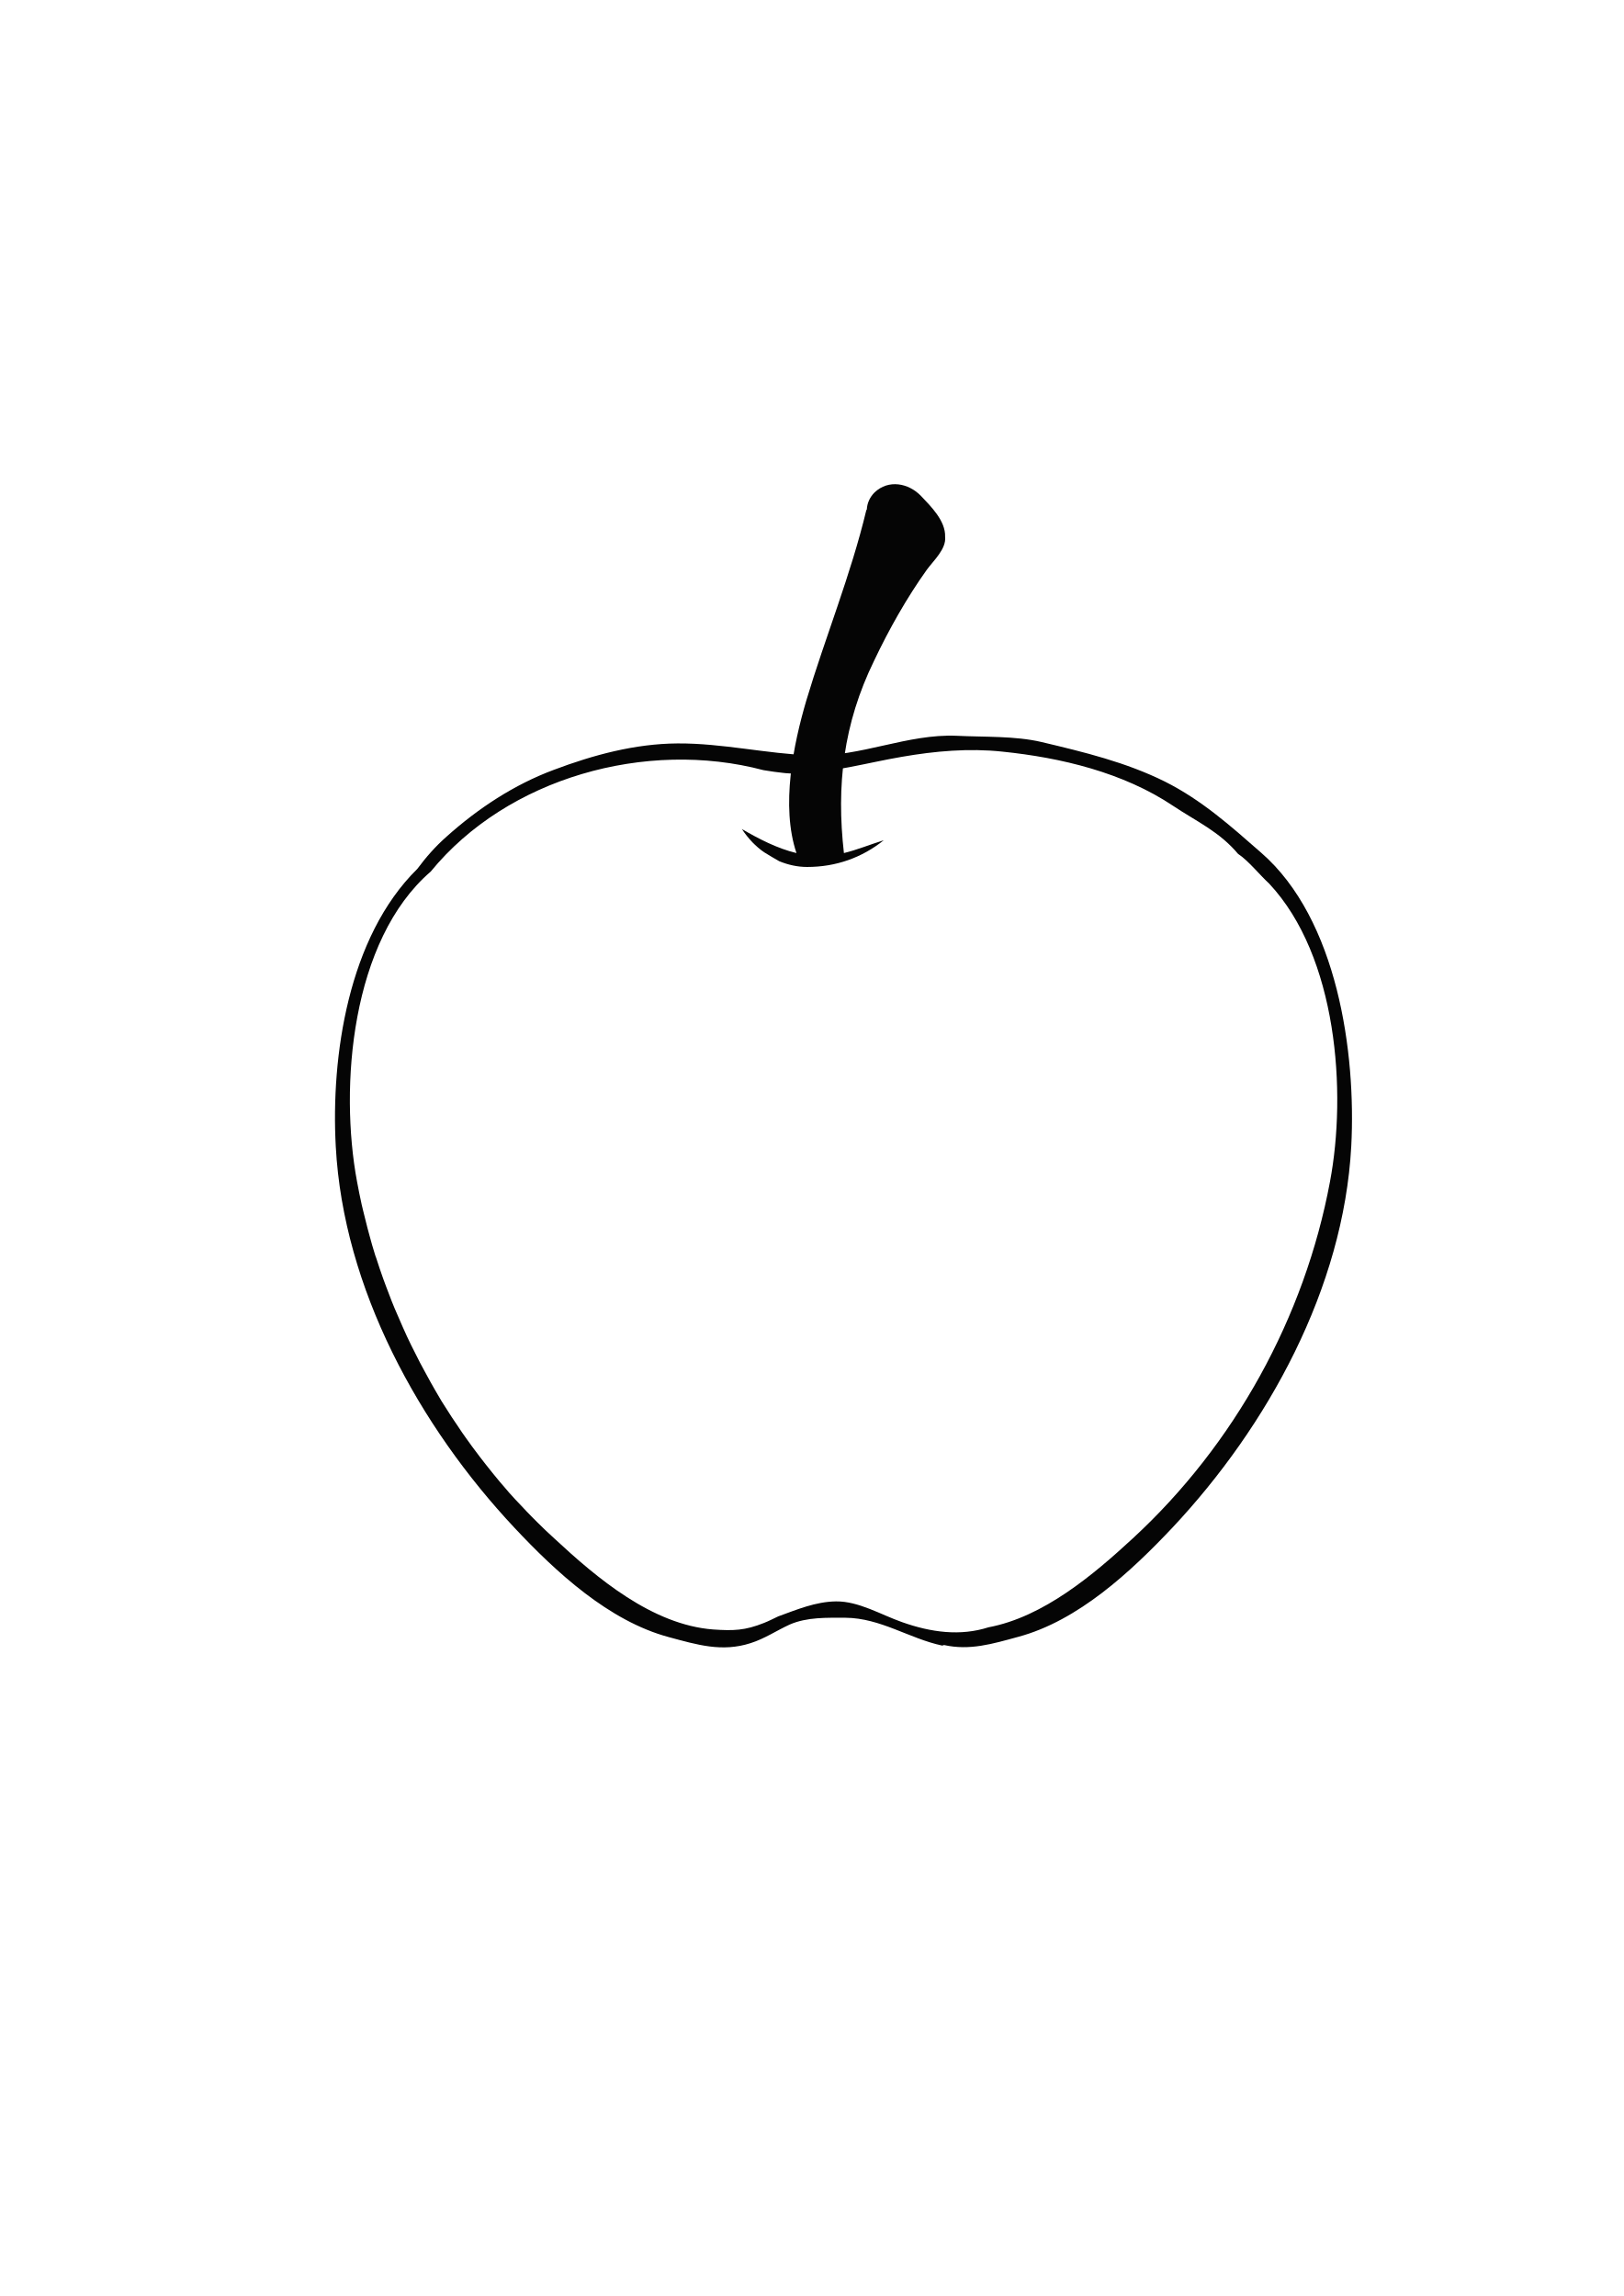
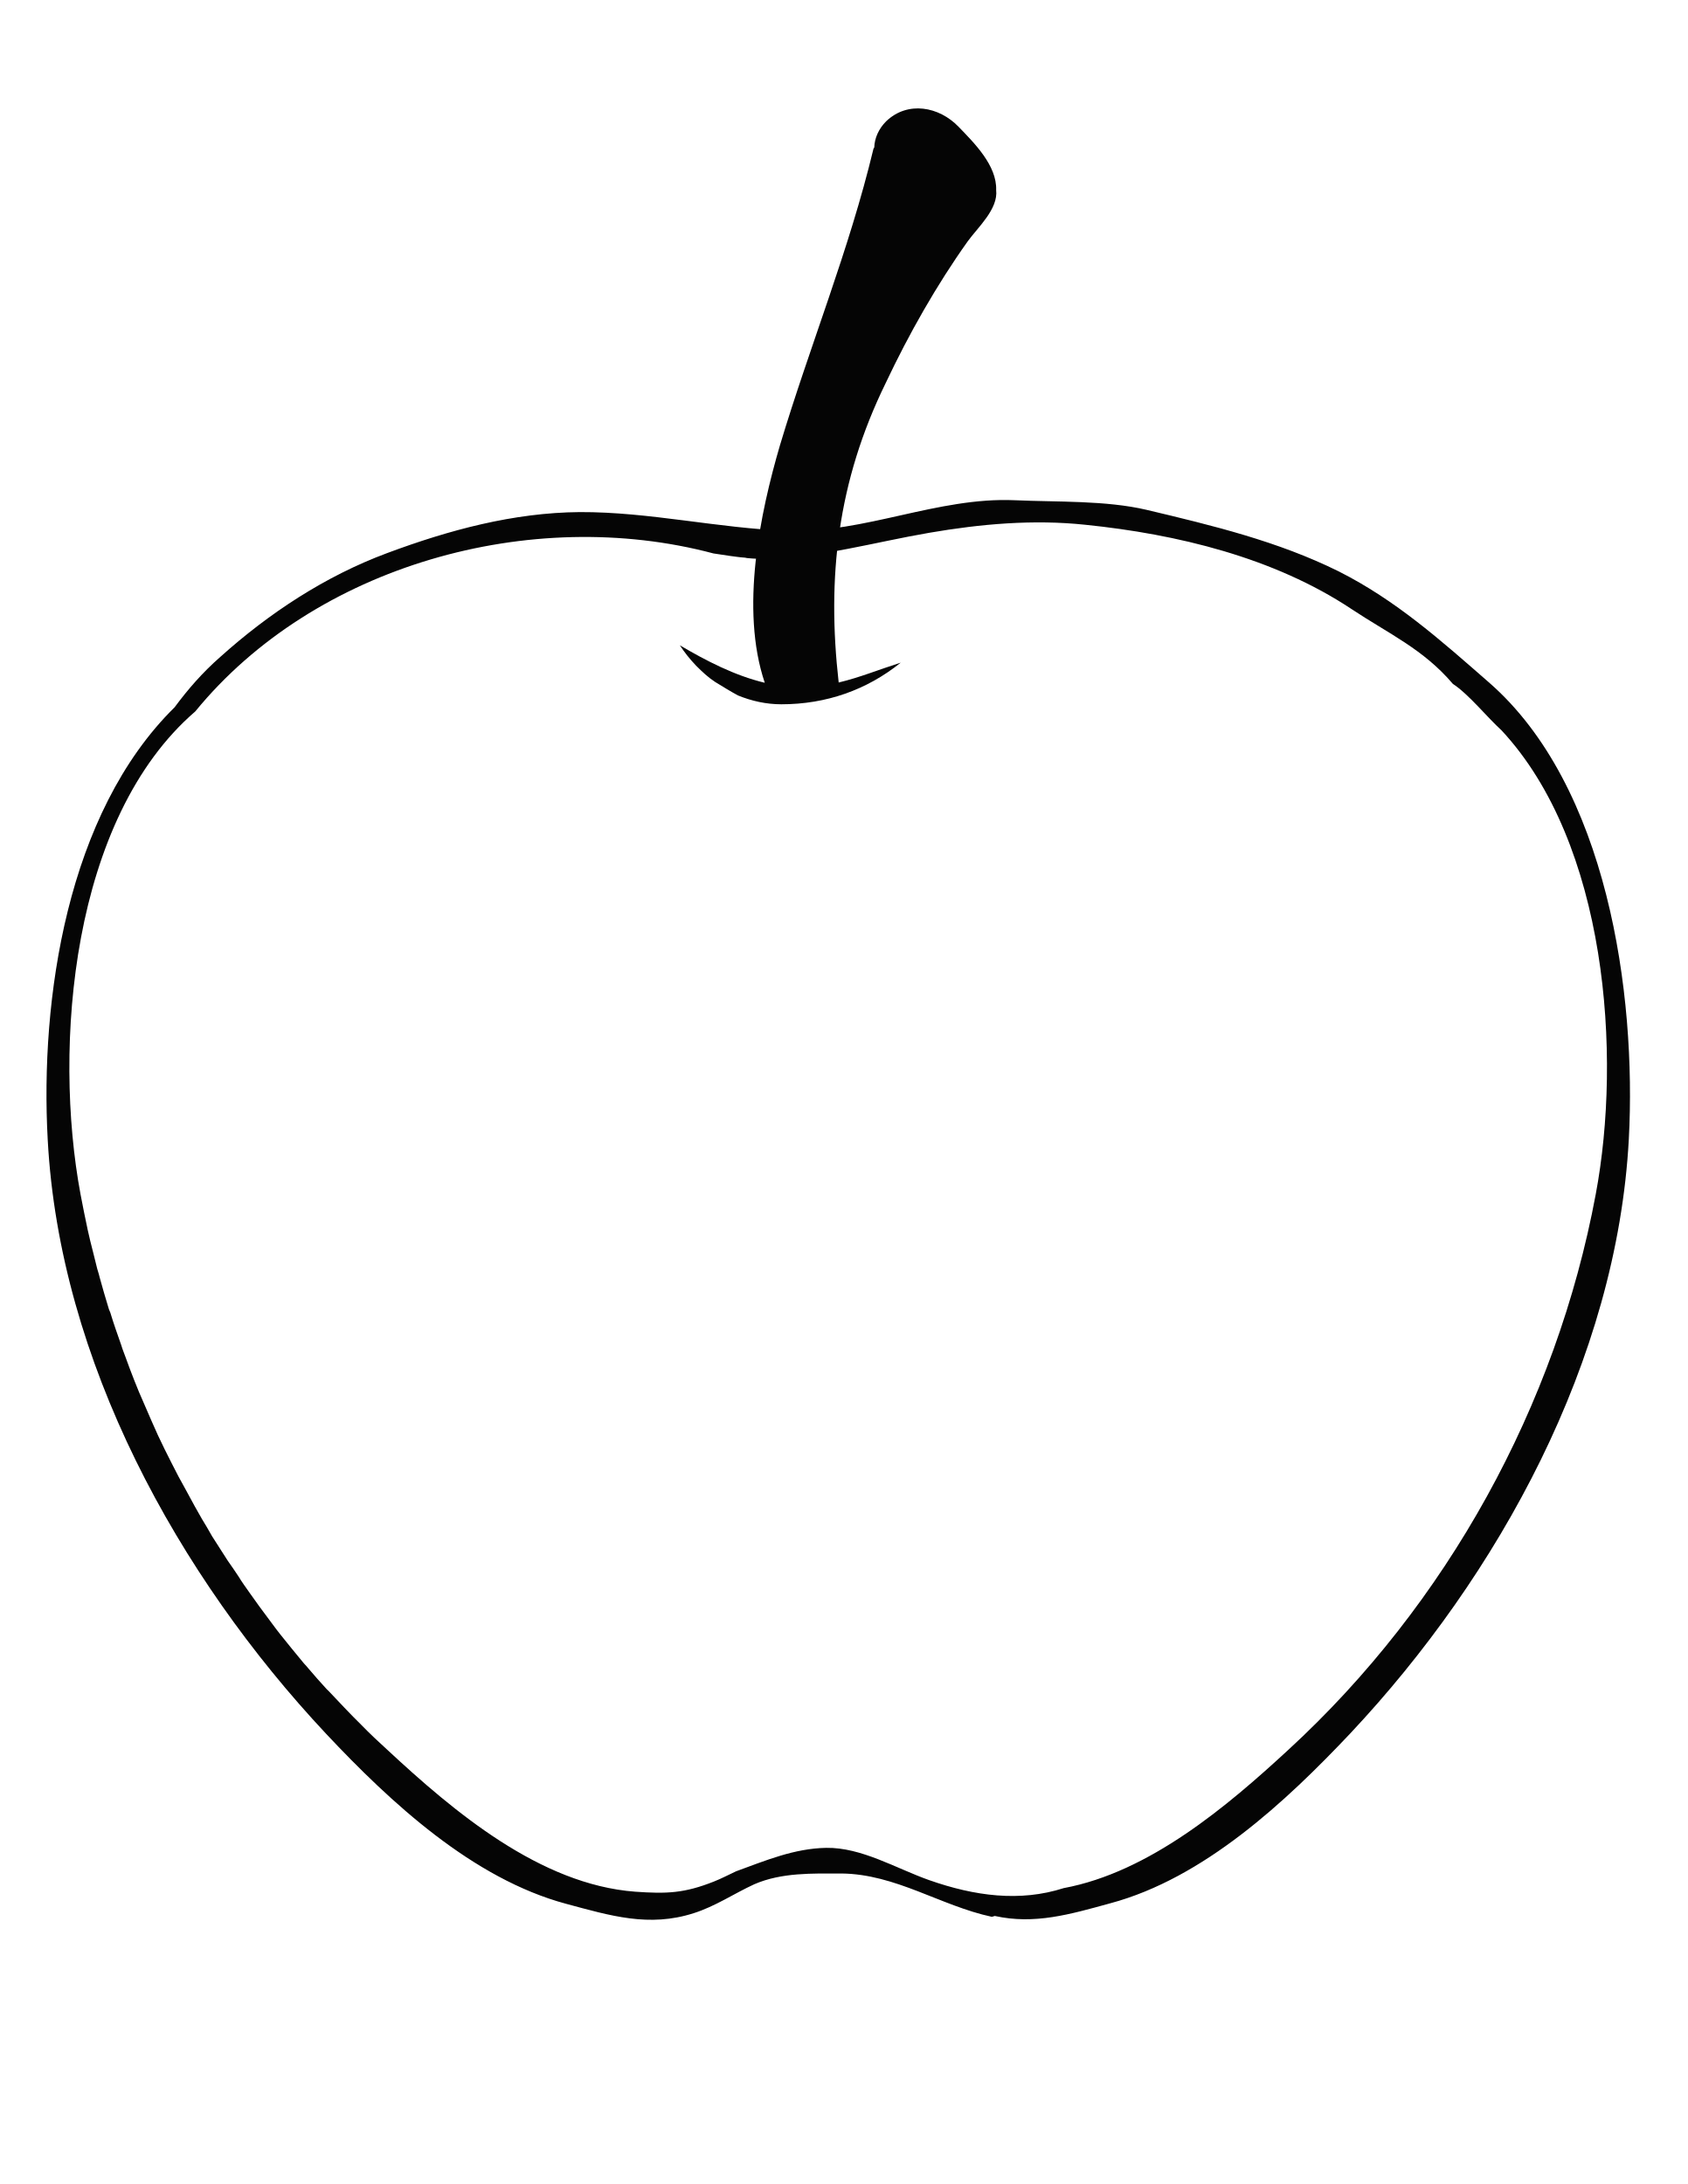
- <svg xmlns="http://www.w3.org/2000/svg" version="1.1" id="Layer_1" x="0px" y="0px" viewBox="0 0 595.3 841.9" enable-background="new 0 0 595.3 841.9" xml:space="preserve">
+ <svg xmlns="http://www.w3.org/2000/svg" version="1.1" id="Layer_1" x="0px" y="0px" viewBox="0 0 612 792" enable-background="new 0 0 612 792" xml:space="preserve">
  <g>
    <g>
-       <path display="none" fill="#904B15" d="M346.9,375.7c2.3,7.8,6,15.2,9.9,22.3c3.2,5.7,7.8,9.4,12.1,13.9c-1,1-2,1.9-3,2.6    c-0.8,0.6-1.5,1.1-2.3,1.7c-7.2-2.7-16-21.7-17.5-25.1c-5.7-12.6-7.9-27-8.8-40.7c-0.9-14,0.7-28,3.9-41.6c1.1-4.8,2.9-9,5-13.3    c-1.4,0.2-2.7,0.5-4.1,0.8c-25.4,14.3-47.1,35.6-65.7,57.8c-10,11.9-16.7,25.6-24.5,39c-3.7,6.4-6.1,13.9-9.2,20.7    c-1.2,2.8-2.1,5.6-2.8,8.5c-0.6,1.9-1.2,3.8-1.8,5.7c-0.4,1.3-1.9,3.3-3.5,4.7c-0.8-0.1-1.6-0.3-2.4-0.6c-0.7-0.2-1.3-0.5-2-0.8    c0.7-8.7,6.3-18.3,9.7-25.8c4.5-10.1,10.1-19.5,15.6-29c9.6-16.8,21.9-32.5,35.4-46.3c24.5-25.3,57.1-42.5,77.5-71.8    c-0.7,1,8.3,2.8,8.9,3c2.8,0.7,2.3-0.4,0,2.1c-6.1,6.6-11.8,12.8-17.1,20.2c-8.9,12.3-14.5,28.9-17.4,43.7    C339.8,343.2,342.5,360.3,346.9,375.7z" />
+       <path display="none" fill="#904B15" d="M352.3,353.4c2.2,7.3,5.6,14.3,9.3,21c3,5.4,7.3,8.8,11.4,13.1c-0.9,0.9-1.9,1.8-2.8,2.4    c-0.8,0.6-1.4,1-2.2,1.6c-6.8-2.5-15.1-20.4-16.5-23.6c-5.4-11.9-7.4-25.4-8.3-38.3c-0.8-13.2,0.7-26.3,3.7-39.1    c1-4.5,2.7-8.5,4.7-12.5c-1.3,0.2-2.5,0.5-3.9,0.8c-23.9,13.5-44.3,33.5-61.8,54.4c-9.4,11.2-15.7,24.1-23,36.7    c-3.5,6-5.7,13.1-8.7,19.5c-1.1,2.6-2,5.3-2.6,8c-0.6,1.8-1.1,3.6-1.7,5.4c-0.4,1.2-1.8,3.1-3.3,4.4c-0.8-0.1-1.5-0.3-2.3-0.6    c-0.7-0.2-1.2-0.5-1.9-0.8c0.7-8.2,5.9-17.2,9.1-24.3c4.2-9.5,9.5-18.3,14.7-27.3c9-15.8,20.6-30.6,33.3-43.6    c23-23.8,53.7-40,72.9-67.5c-0.7,0.9,7.8,2.6,8.4,2.8c2.6,0.7,2.2-0.4,0,2c-5.7,6.2-11.1,12-16.1,19    c-8.4,11.6-13.6,27.2-16.4,41.1C345.7,322.9,348.2,338.9,352.3,353.4z" />
    </g>
  </g>
  <g>
-     <path fill="#050505" d="M462.4,312.7c-11.3-9.9-21.8-19.3-35.3-26.1c-14.3-7.1-29.6-10.8-45.2-14.5c-9.7-2.3-21.1-1.8-31.1-2.3   c-18.1-0.8-35.3,7.8-53.3,7.2c-16.5-0.6-32.6-4.5-49.1-4.4c-15.6,0.1-30.8,4.2-45.4,9.7c-14.5,5.4-27.7,14.1-39.2,24.4   c-4.2,3.7-7.6,7.6-10.8,11.9c-25.4,25-31.7,68.8-29.9,101.8c2.8,52.1,30.6,102.6,65.6,139.9c15.1,16.1,34.5,34.1,56.5,40   c10.4,2.8,19.5,5.6,30,2.2c5.1-1.6,9.5-4.6,14.3-6.8c6.4-2.8,13.7-2.5,20.5-2.5c12.8,0.1,23.3,7.6,35.4,10.2c0.2,0,0.4-0.1,0.7-0.2   c9.4,2.1,17.7-0.4,27.2-3c22-5.9,41.3-23.9,56.5-40c35-37.3,62.8-87.9,65.6-139.9C497.2,386.1,490.4,337.1,462.4,312.7z    M487.6,433.3c-9.3,49.8-35,96.4-72.3,130.8c-14.4,13.3-32.7,28.8-52.9,32.6c-10.3,3.3-21,1.9-31.7-1.9c-7.7-2.7-15.9-7.7-24.2-7.6   c-7.5,0.1-14.3,3-21.2,5.5c-1.7,0.8-3.4,1.7-5.2,2.4c-7,2.8-11.2,2.9-18.6,2.4c-22.4-1.7-42.7-18.9-58.3-33.4   c-2.1-1.9-4.2-3.9-6.2-5.9c-0.6-0.6-1.3-1.3-1.9-1.9c-1.4-1.4-2.8-2.9-4.2-4.4c-0.7-0.7-1.3-1.4-2-2.1c-1.5-1.6-3-3.3-4.4-5   c-0.4-0.5-0.9-1-1.3-1.5c-1.7-2.1-3.5-4.2-5.1-6.3c-0.7-0.9-1.4-1.8-2.1-2.7c-1-1.3-2-2.7-3-4c-0.8-1.1-1.5-2.1-2.3-3.2   c-0.9-1.3-1.8-2.5-2.6-3.8c-0.8-1.2-1.7-2.5-2.5-3.7c-1.2-1.9-2.5-3.9-3.7-5.8c-0.8-1.4-1.6-2.8-2.4-4.1c-0.6-1-1.1-2-1.7-3   c-0.8-1.5-1.6-2.9-2.4-4.4c-0.5-0.9-0.9-1.7-1.4-2.6c-2.2-4.3-4.4-8.6-6.3-13c-1-2.3-2-4.6-3-6.9c-0.4-0.9-0.7-1.8-1.1-2.7   c-0.7-1.8-1.4-3.7-2.1-5.5c-0.3-0.9-0.7-1.8-1-2.7c-0.9-2.6-1.8-5.1-2.6-7.7c-0.1-0.3-0.2-0.5-0.3-0.8c-0.8-2.5-1.5-5-2.2-7.6   c-0.2-0.9-0.5-1.7-0.7-2.6c-0.5-2-1-4-1.5-6c-0.2-0.8-0.4-1.7-0.6-2.5c-0.6-2.8-1.2-5.6-1.7-8.4c-6.5-34.8-2.2-88.5,27-113.7   c28.1-34.4,79-48.6,122-37.2c1.3,0.2,2.6,0.4,3.9,0.6c1.1,0.1,2.2,0.3,3.3,0.4c0.3,0,0.6,0.1,0.9,0.1c1.3,0.1,2.6,0.2,3.9,0.1   c13.2-0.2,25.9-3.9,38.8-6.1c12.1-2.1,24.5-3.2,36.7-1.9c21.6,2.2,44.5,7.7,62.7,19.9c8.7,5.8,16.9,9.4,23.8,17.6   c3.7,2.4,8.2,8,11.4,10.9C490.3,350.7,493.8,400.5,487.6,433.3z" />
+     <path fill="#050505" d="M539.8,247.4c-17.4-15.2-33.6-29.7-54.4-40.2c-22-10.9-45.6-16.6-69.6-22.3c-14.9-3.5-32.5-2.8-47.9-3.5   c-27.9-1.2-54.4,12-82.1,11.1c-25.4-0.9-50.2-6.9-75.6-6.8c-24,0.2-47.4,6.5-69.9,14.9c-22.3,8.3-42.7,21.7-60.4,37.6   c-6.5,5.7-11.7,11.7-16.6,18.3c-39.1,38.5-48.8,106-46,156.8c4.3,80.2,47.1,158,101,215.5c23.3,24.8,53.1,52.5,87,61.6   c16,4.3,30,8.6,46.2,3.4c7.9-2.5,14.6-7.1,22-10.5c9.9-4.3,21.1-3.9,31.6-3.9c19.7,0.2,35.9,11.7,54.5,15.7c0.3,0,0.6-0.2,1.1-0.3   c14.5,3.2,27.3-0.6,41.9-4.6c33.9-9.1,63.6-36.8,87-61.6c53.9-57.4,96.7-135.4,101-215.5C593.4,360.4,582.9,284.9,539.8,247.4z    M578.6,433.1c-14.3,76.7-53.9,148.5-111.4,201.4c-22.2,20.5-50.4,44.4-81.5,50.2c-15.9,5.1-32.3,2.9-48.8-2.9   c-11.9-4.2-24.5-11.9-37.3-11.7c-11.6,0.2-22,4.6-32.7,8.5c-2.6,1.2-5.2,2.6-8,3.7c-10.8,4.3-17.2,4.5-28.6,3.7   c-34.5-2.6-65.8-29.1-89.8-51.4c-3.2-2.9-6.5-6-9.5-9.1c-0.9-0.9-2-2-2.9-2.9c-2.2-2.2-4.3-4.5-6.5-6.8c-1.1-1.1-2-2.2-3.1-3.2   c-2.3-2.5-4.6-5.1-6.8-7.7c-0.6-0.8-1.4-1.5-2-2.3c-2.6-3.2-5.4-6.5-7.9-9.7c-1.1-1.4-2.2-2.8-3.2-4.2c-1.5-2-3.1-4.2-4.6-6.2   c-1.2-1.7-2.3-3.2-3.5-4.9c-1.4-2-2.8-3.9-4-5.9c-1.2-1.8-2.6-3.9-3.9-5.7c-1.8-2.9-3.9-6-5.7-8.9c-1.2-2.2-2.5-4.3-3.7-6.3   c-0.9-1.5-1.7-3.1-2.6-4.6c-1.2-2.3-2.5-4.5-3.7-6.8c-0.8-1.4-1.4-2.6-2.2-4c-3.4-6.6-6.8-13.2-9.7-20c-1.5-3.5-3.1-7.1-4.6-10.6   c-0.6-1.4-1.1-2.8-1.7-4.2c-1.1-2.8-2.2-5.7-3.2-8.5c-0.5-1.4-1.1-2.8-1.5-4.2c-1.4-4-2.8-7.9-4-11.9c-0.2-0.5-0.3-0.8-0.5-1.2   c-1.2-3.9-2.3-7.7-3.4-11.7c-0.3-1.4-0.8-2.6-1.1-4c-0.8-3.1-1.5-6.2-2.3-9.2c-0.3-1.2-0.6-2.6-0.9-3.9c-0.9-4.3-1.8-8.6-2.6-12.9   c-10-53.6-3.4-136.3,41.6-175.1c43.3-53,121.7-74.9,187.9-57.3c2,0.3,4,0.6,6,0.9c1.7,0.2,3.4,0.5,5.1,0.6c0.5,0,0.9,0.2,1.4,0.2   c2,0.2,4,0.3,6,0.2c20.3-0.3,39.9-6,59.8-9.4c18.6-3.2,37.7-4.9,56.5-2.9c33.3,3.4,68.5,11.9,96.6,30.6c13.4,8.9,26,14.5,36.7,27.1   c5.7,3.7,12.6,12.3,17.6,16.8C582.7,305.9,588.1,382.6,578.6,433.1z" />
    <g>
-       <path fill="#050505" d="M339.8,208.9c2.4-3.3,7.2-7.6,6.7-12.1c0.2-5.8-5.2-11.1-8.8-14.9c-4.6-4.8-12-6.2-17.1-1.3    c-1.7,1.7-2.7,3.9-2.8,6.2c-0.1,0.1-0.2,0.3-0.2,0.3c-5.7,23.8-15,46.4-22,69.8c-4.7,16-9.4,38.6-3.6,55.9    c-7.1-1.7-13.8-5.2-20-8.8c1.1,1.7,2.4,3.3,3.8,4.8c1.4,1.4,2.8,2.7,4.5,3.8c1.8,1.1,3.6,2.2,5.4,3.2c3.2,1.3,6.6,2.1,10.2,2.1    c10.6,0,20.1-3.4,28.1-9.8c-5.1,1.6-9.7,3.5-14.6,4.7c-2.8-24.7-0.3-47.3,11.1-70.6C325.9,230.8,332.5,219.1,339.8,208.9z" />
-       <path fill="#050505" d="M303.6,313.7c-1.8,0.2-3.8,0.2-5.8,0.1c-1.3-8-3.1-15.8-3.2-24.2c-0.1-13.1,3.1-26,6.8-38.5    c5.9-19.9,14.7-39.3,17.3-60c0.4,0.9,1,1.7,1.8,2.4c0,0,0,0,0,0c-1.2-3.7-1.3-8.5,1-11.1c4-4.4,10.2-1.3,13.8,2    c3.5,3.2,10.9,10.9,7.4,16.1c-2.1,3.1-6.6,3.5-10.4,2.6c-0.2,0.5-0.2,0.9,0.2,1.2c2.1,1.6,4.9,1.8,7.4,0.9c-1.5,1.6-3,3.1-4,4.5    c-3.5,4.3-6.1,9.4-9,14c-6.4,10-12,20.8-16.3,31.8C304.4,271.1,298.8,295.4,303.6,313.7z" />
-       <path fill="#050505" d="M303.8,260.9c3.8-12.5,8.5-24.8,13.3-36.9c3.1-7.7,6.5-15.2,11.5-21.8c-2.1-6-3-12.2,2-13.5    c4.4-1.2,8,0.5,11.2,3.4c-1.9-3-4.7-5.9-6.5-7.5c-3.6-3.3-9.8-6.4-13.8-2c-2.4,2.6-2.3,7.4-1,11.1c0,0,0,0,0,0    c-0.8-0.7-1.3-1.5-1.8-2.4c-2.5,20.7-11.4,40-17.3,60c-3.7,12.5-6.9,25.4-6.8,38.5c0.1,7,1.4,13.7,2.6,20.4    C296.2,293.5,299,276.7,303.8,260.9z" />
+       <path fill="#050505" d="M350.9,87.5c3.7-5.1,11.1-11.7,10.3-18.6c0.3-8.9-8-17.1-13.6-22.9c-7.1-7.4-18.5-9.5-26.3-2    c-2.6,2.6-4.2,6-4.3,9.5c-0.2,0.2-0.3,0.5-0.3,0.5c-8.8,36.7-23.1,71.5-33.9,107.5c-7.2,24.6-14.5,59.4-5.5,86.1    c-10.9-2.6-21.3-8-30.8-13.6c1.7,2.6,3.7,5.1,5.9,7.4c2.2,2.2,4.3,4.2,6.9,5.9c2.8,1.7,5.5,3.4,8.3,4.9c4.9,2,10.2,3.2,15.7,3.2    c16.3,0,31-5.2,43.3-15.1c-7.9,2.5-14.9,5.4-22.5,7.2c-4.3-38-0.5-72.8,17.1-108.7C329.5,121.2,339.7,103.2,350.9,87.5z" />
+       <path fill="#050505" d="M295.2,248.9c-2.8,0.3-5.9,0.3-8.9,0.2c-2-12.3-4.8-24.3-4.9-37.3c-0.2-20.2,4.8-40,10.5-59.3    c9.1-30.6,22.6-60.5,26.6-92.4c0.6,1.4,1.5,2.6,2.8,3.7l0,0c-1.8-5.7-2-13.1,1.5-17.1c6.2-6.8,15.7-2,21.3,3.1    c5.4,4.9,16.8,16.8,11.4,24.8c-3.2,4.8-10.2,5.4-16,4c-0.3,0.8-0.3,1.4,0.3,1.8c3.2,2.5,7.5,2.8,11.4,1.4    c-2.3,2.5-4.6,4.8-6.2,6.9c-5.4,6.6-9.4,14.5-13.9,21.6c-9.9,15.4-18.5,32-25.1,49C296.4,183.3,287.8,220.7,295.2,248.9z" />
+       <path fill="#050505" d="M295.5,167.6c5.9-19.3,13.1-38.2,20.5-56.8c4.8-11.9,10-23.4,17.7-33.6c-3.2-9.2-4.6-18.8,3.1-20.8    c6.8-1.8,12.3,0.8,17.2,5.2c-2.9-4.6-7.2-9.1-10-11.6c-5.5-5.1-15.1-9.9-21.3-3.1c-3.7,4-3.5,11.4-1.5,17.1l0,0    c-1.2-1.1-2-2.3-2.8-3.7c-3.9,31.9-17.6,61.6-26.6,92.4c-5.7,19.3-10.6,39.1-10.5,59.3c0.2,10.8,2.2,21.1,4,31.4    C283.8,217.8,288.1,191.9,295.5,167.6z" />
    </g>
  </g>
</svg>
